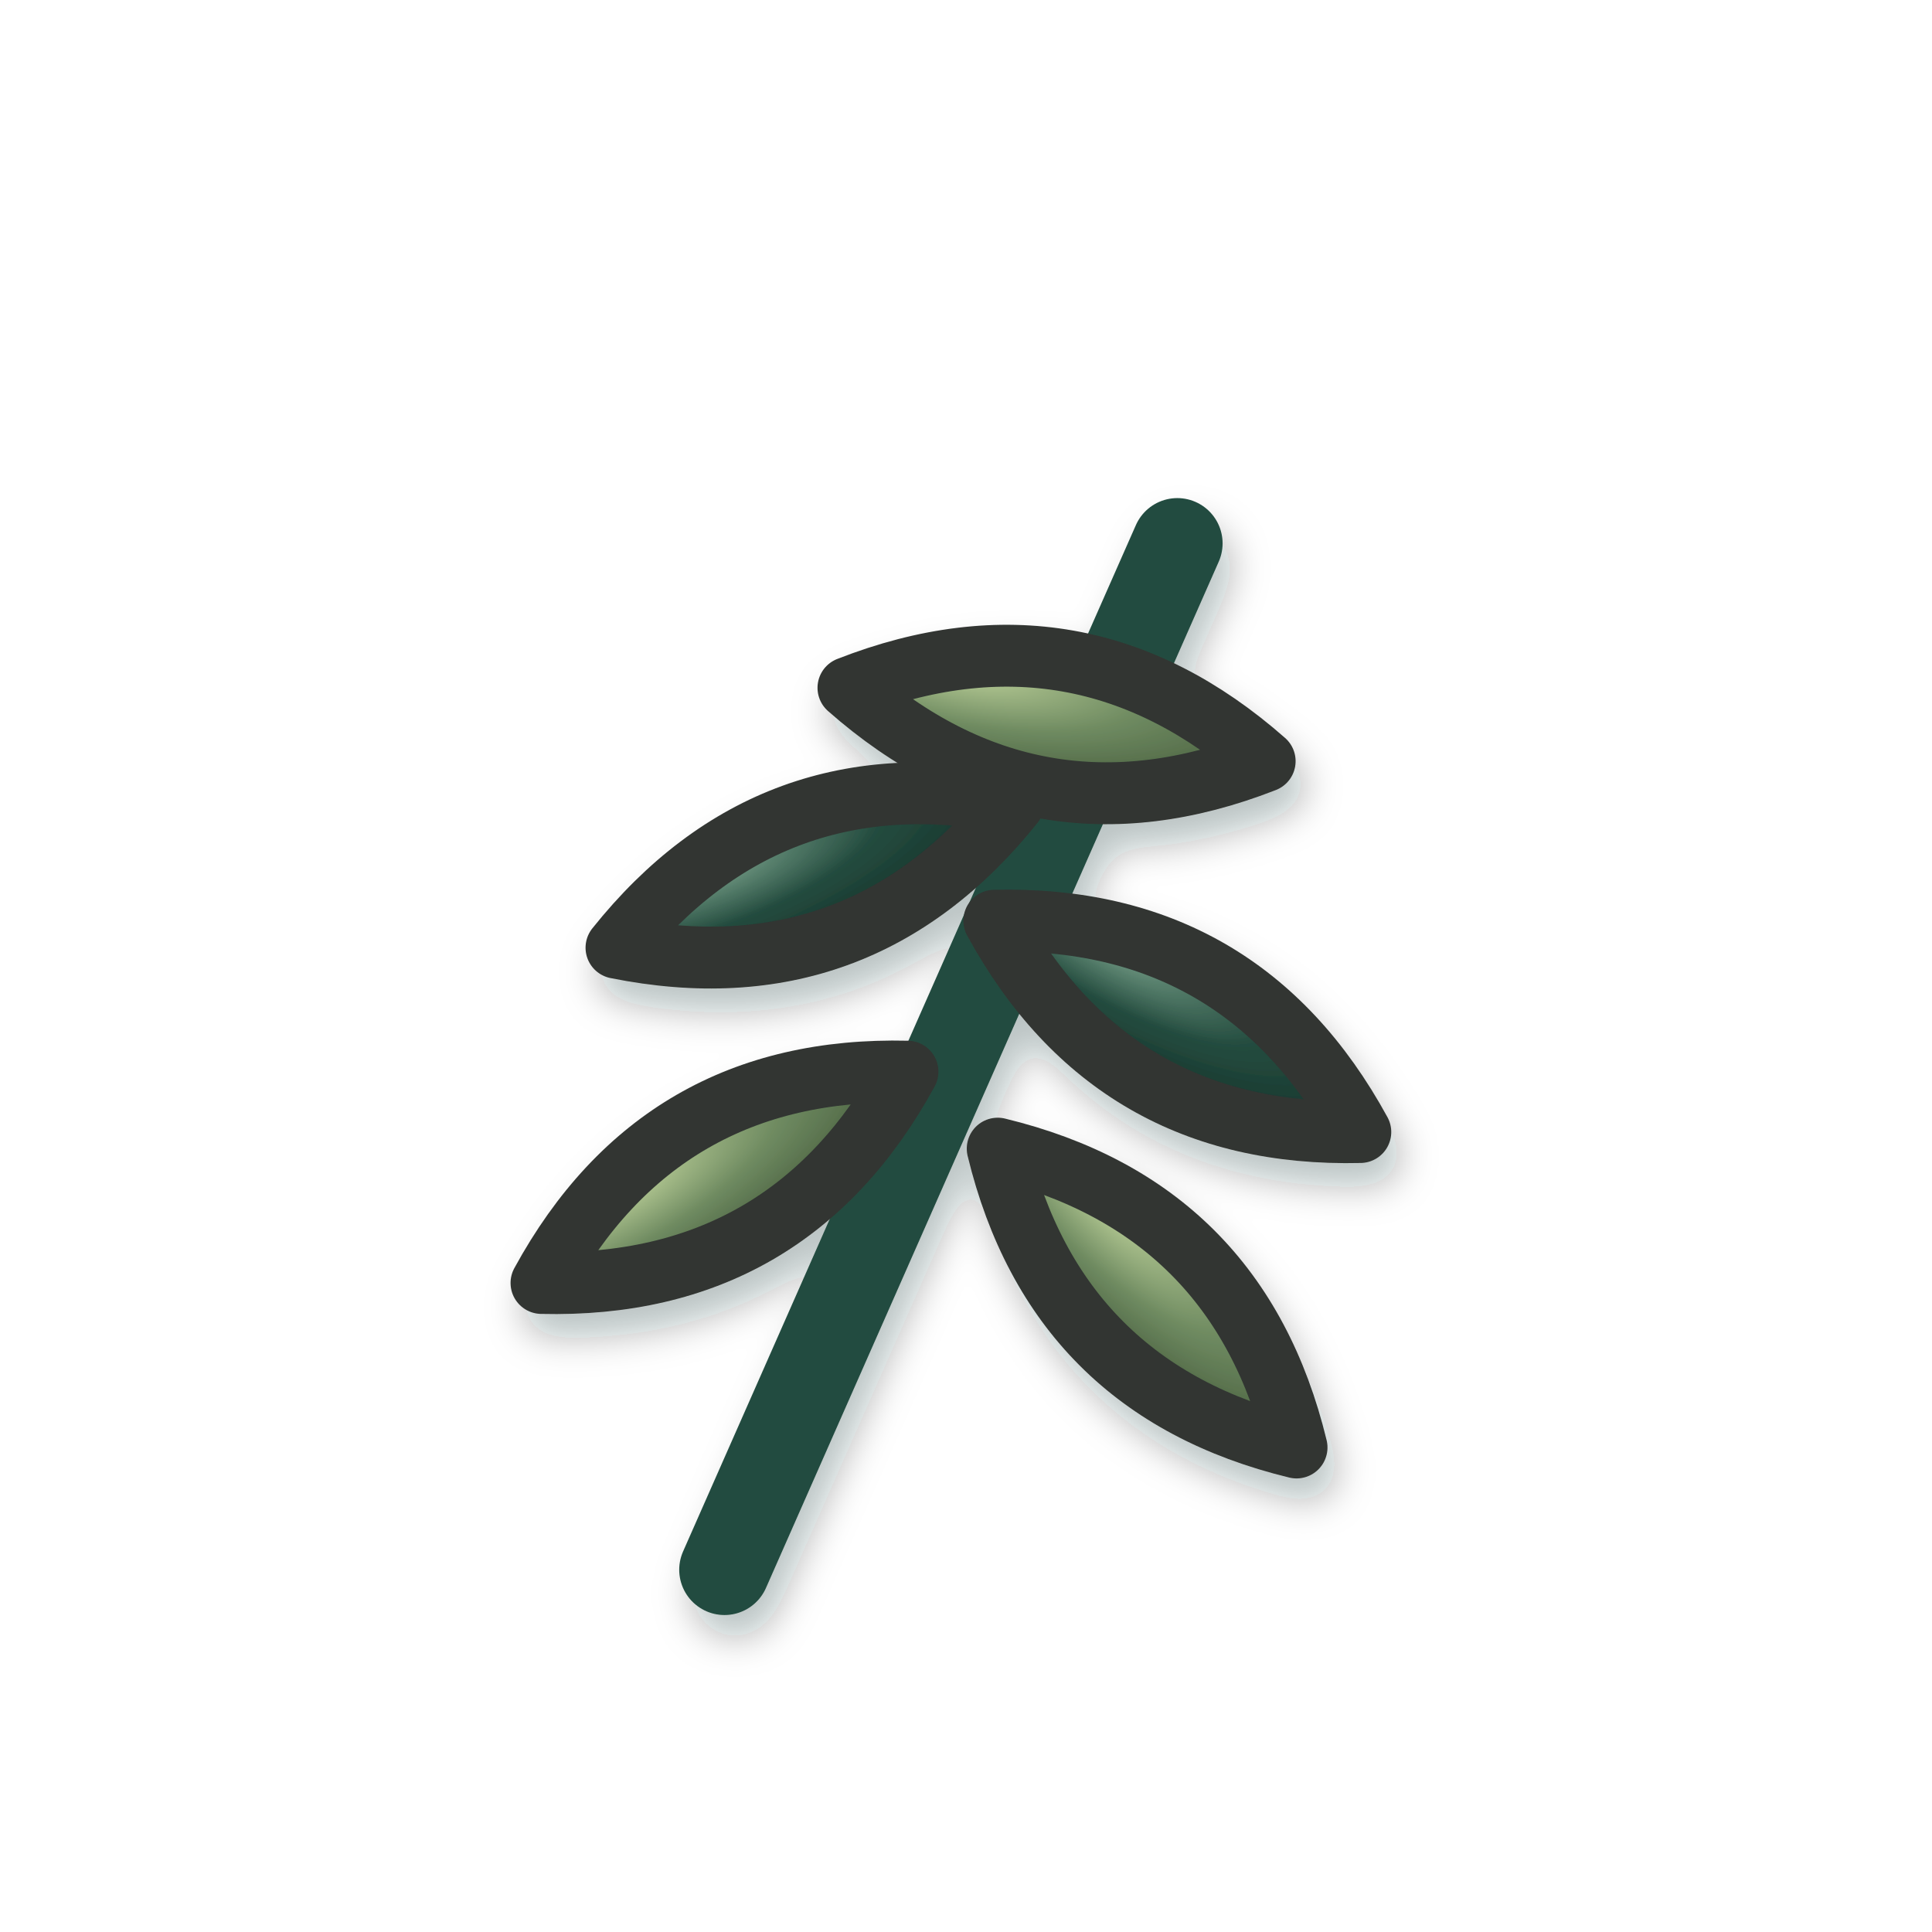
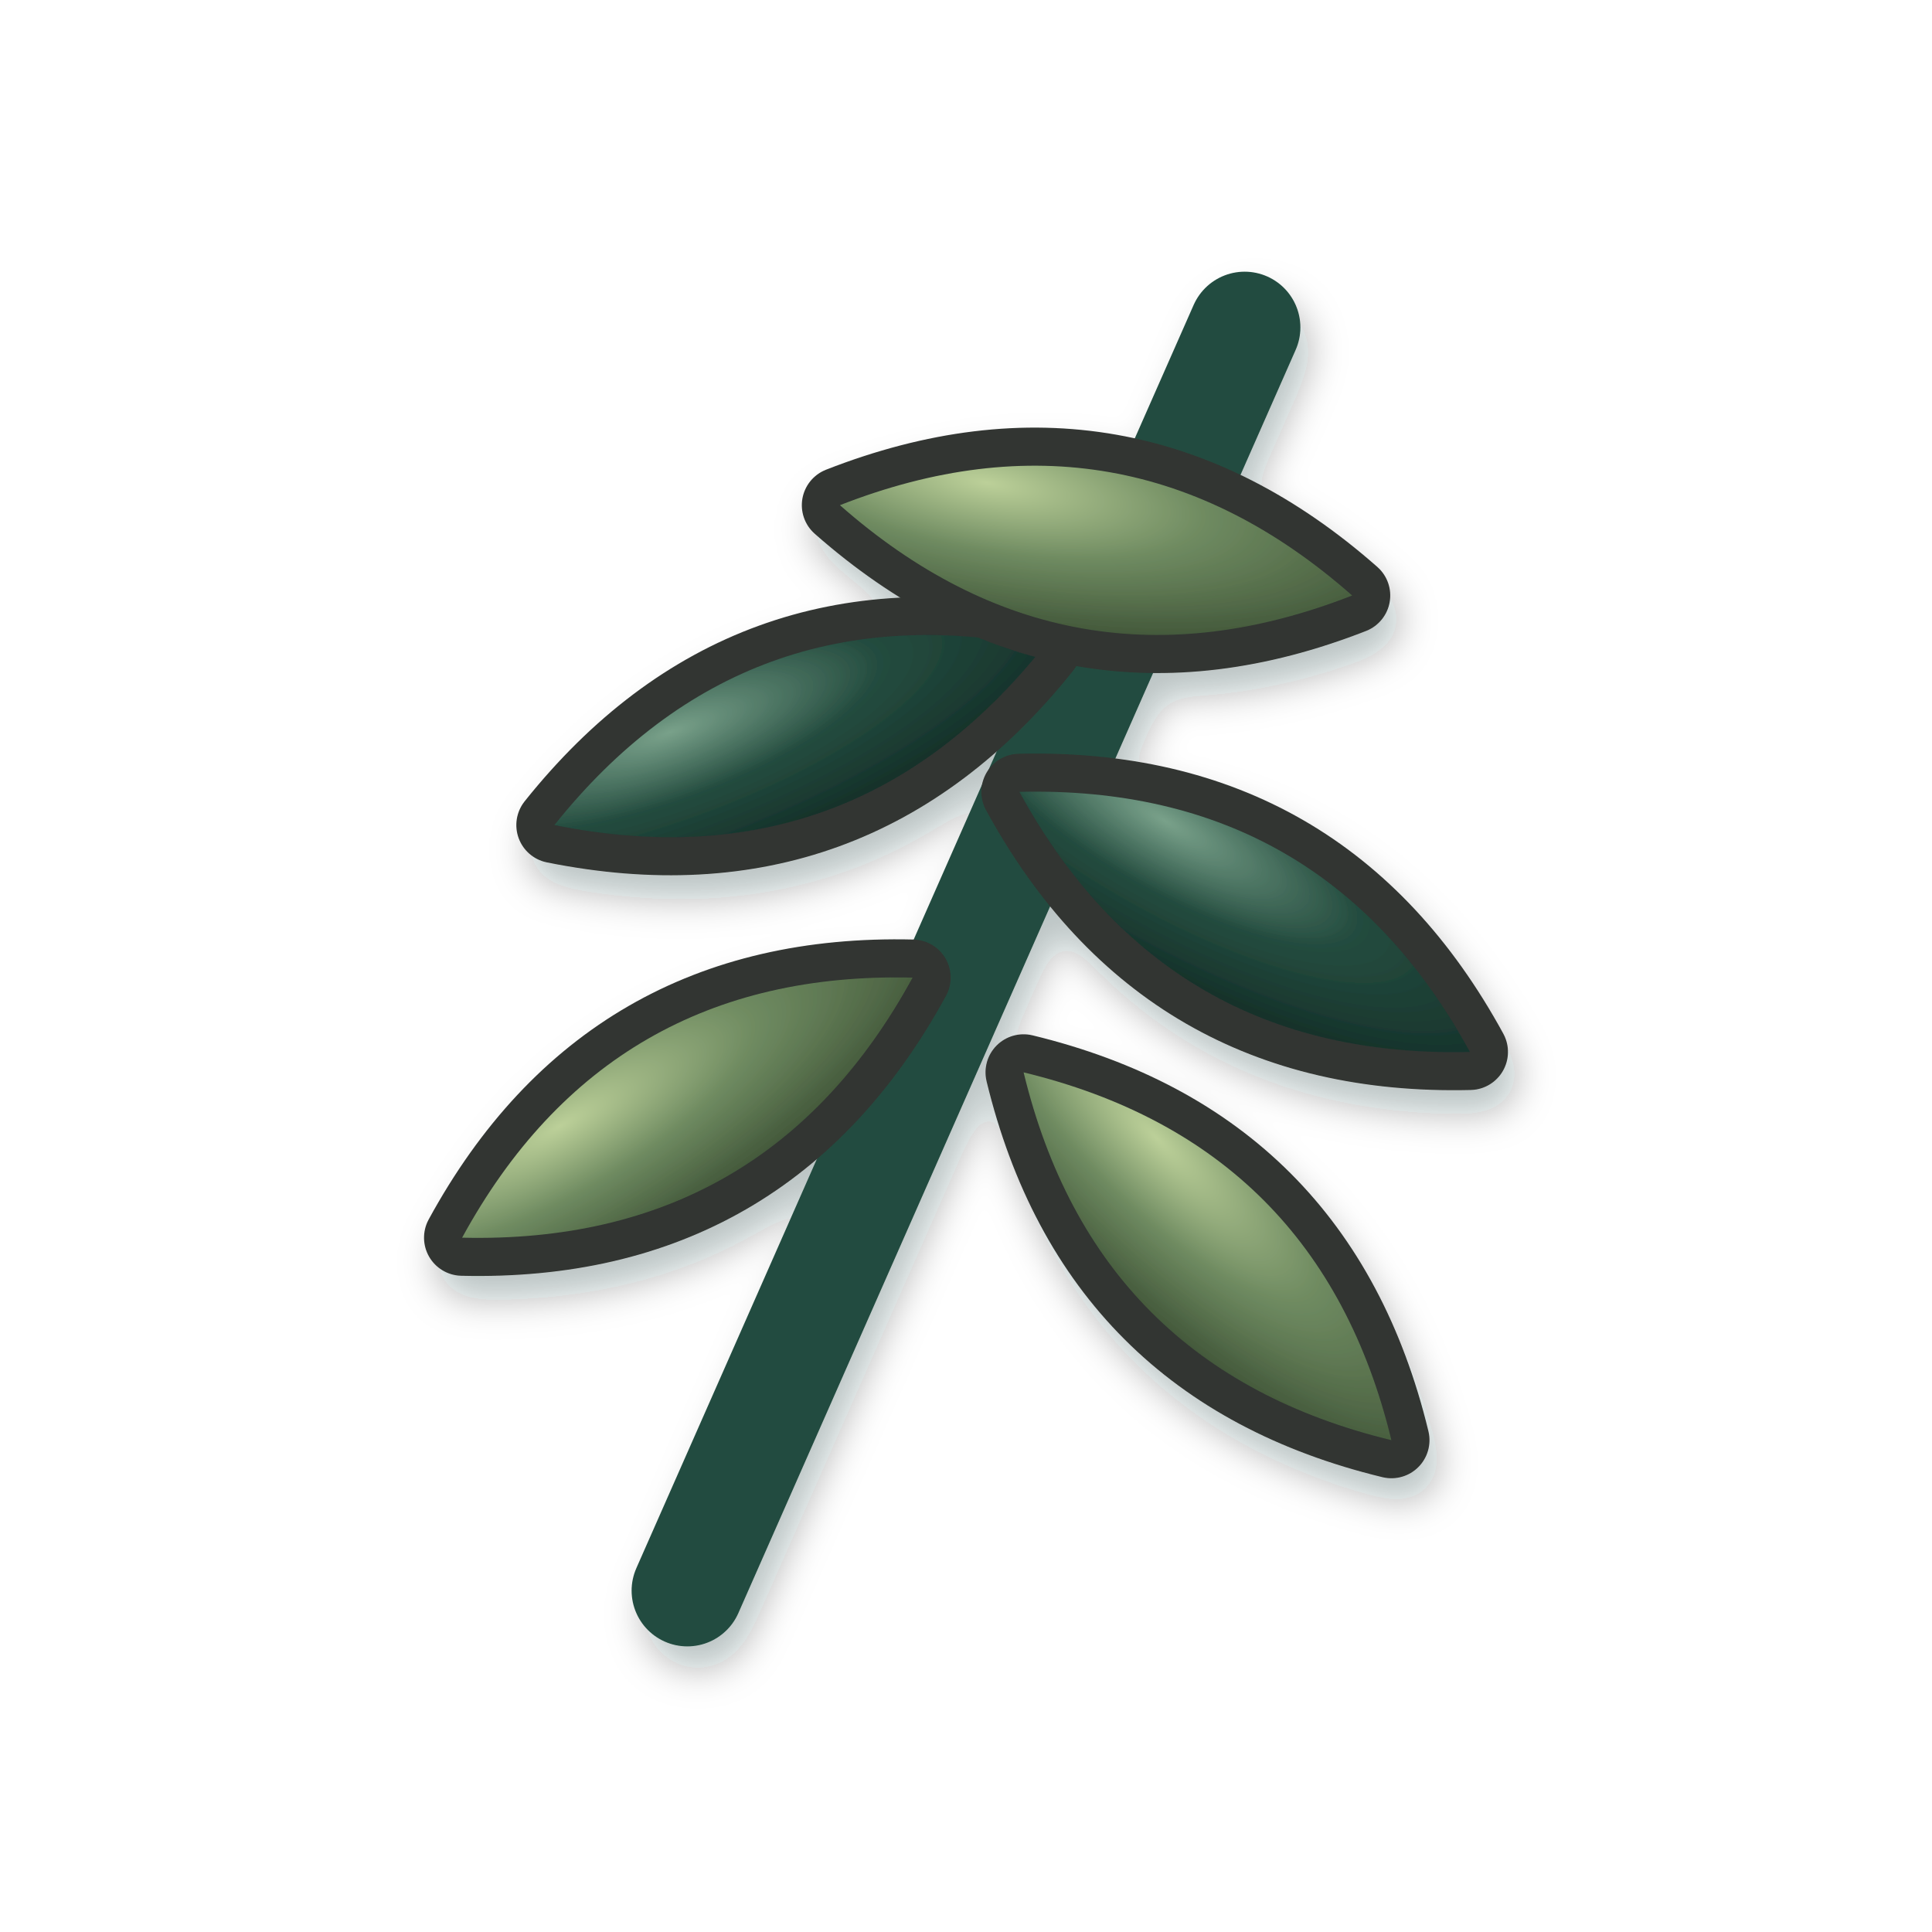
- <svg xmlns="http://www.w3.org/2000/svg" viewBox="0 0 64 64" width="64" height="64" role="img" aria-labelledby="t">
-   <style>.ink-s{stroke:#303532}.ink-f{fill:#303532}.paper-s{stroke:#F3E8CF}.paper-f{fill:#F3E8CF}@media(prefers-color-scheme:dark){.ink-s{stroke:#F3E8CF}.ink-f{fill:#F3E8CF}.paper-s{stroke:#303532}.paper-f{fill:#303532}}</style>
+ <svg xmlns="http://www.w3.org/2000/svg" viewBox="0 0 64 64" role="img" aria-labelledby="basil-title" data-aisle="Produce" data-render-style="dimensional">
  <defs>
-     <filter id="basil-depth" x="-18%" y="-18%" width="136%" height="140%" color-interpolation-filters="sRGB">
-       <feDropShadow dx="0.35" dy="0.8" stdDeviation="0.6" flood-color="#111815" flood-opacity="0.27" />
-     </filter>
+     <radialGradient id="basil-green" cx="27%" cy="20%" r="88%">
+       <stop offset="0" stop-color="#79A18A" />
+       <stop offset="0.48" stop-color="#244C3F" />
+       <stop offset="1" stop-color="#142F28" />
+     </radialGradient>
    <radialGradient id="basil-green2" cx="27%" cy="20%" r="88%">
      <stop offset="0" stop-color="#BCD099" />
      <stop offset="0.48" stop-color="#6F8B61" />
      <stop offset="1" stop-color="#405538" />
    </radialGradient>
-     <radialGradient id="basil-green" cx="27%" cy="20%" r="88%">
-       <stop offset="0" stop-color="#79A18A" />
-       <stop offset="0.48" stop-color="#244C3F" />
-       <stop offset="1" stop-color="#142F28" />
+     <radialGradient id="basil-clay" cx="27%" cy="20%" r="88%">
+       <stop offset="0" stop-color="#F1A176" />
+       <stop offset="0.48" stop-color="#C66B3D" />
+       <stop offset="1" stop-color="#813A26" />
    </radialGradient>
+     <radialGradient id="basil-clay2" cx="27%" cy="20%" r="88%">
+       <stop offset="0" stop-color="#F6C79F" />
+       <stop offset="0.48" stop-color="#DF9A68" />
+       <stop offset="1" stop-color="#A85C3B" />
+     </radialGradient>
+     <radialGradient id="basil-charcoal" cx="27%" cy="20%" r="88%">
+       <stop offset="0" stop-color="#758078" />
+       <stop offset="0.48" stop-color="#303532" />
+       <stop offset="1" stop-color="#151917" />
+     </radialGradient>
+     <radialGradient id="basil-cream" cx="27%" cy="20%" r="88%">
+       <stop offset="0" stop-color="#FFFDF2" />
+       <stop offset="0.48" stop-color="#F3E8CF" />
+       <stop offset="1" stop-color="#C6B184" />
+     </radialGradient>
+     <radialGradient id="basil-cream2" cx="27%" cy="20%" r="88%">
+       <stop offset="0" stop-color="#F4E8CB" />
+       <stop offset="0.48" stop-color="#D8C9A7" />
+       <stop offset="1" stop-color="#A8956C" />
+     </radialGradient>
+     <radialGradient id="basil-gold" cx="27%" cy="20%" r="88%">
+       <stop offset="0" stop-color="#F8D878" />
+       <stop offset="0.48" stop-color="#D8A94F" />
+       <stop offset="1" stop-color="#98651F" />
+     </radialGradient>
+     <radialGradient id="basil-red" cx="27%" cy="20%" r="88%">
+       <stop offset="0" stop-color="#DC8066" />
+       <stop offset="0.48" stop-color="#9E4938" />
+       <stop offset="1" stop-color="#5E2824" />
+     </radialGradient>
+     <filter id="basil-depth" x="-18%" y="-18%" width="136%" height="140%" color-interpolation-filters="sRGB">
+       <feDropShadow dx="0.35" dy="0.8" stdDeviation="0.6" flood-color="#111815" flood-opacity="0.27" />
+     </filter>
  </defs>
-   <g class="ink-s" stroke-width="2.05" stroke-linecap="round" stroke-linejoin="round" filter="url(#basil-depth)">
-     <path d="M24 52L39 18" fill="none" stroke="#244C3F" stroke-width="3" />
-     <path d="M17 39Q24 34.73 31 39Q24 43.27 17 39Z" fill="url(#basil-green2)" data-tone="green2" transform="rotate(-30 24 39)" />
-     <path d="M20 29Q27 24.73 34 29Q27 33.27 20 29Z" fill="url(#basil-green)" data-tone="green" transform="rotate(-20 27 29)" />
-     <path d="M28 24Q35 19.73 42 24Q35 28.27 28 24Z" fill="url(#basil-green2)" data-tone="green2" transform="rotate(10 35 24)" />
-     <path d="M32 34Q39 29.73 46 34Q39 38.27 32 34Z" fill="url(#basil-green)" data-tone="green" transform="rotate(30 39 34)" />
-     <path d="M31 43Q38 38.73 45 43Q38 47.27 31 43Z" fill="url(#basil-green2)" data-tone="green2" transform="rotate(45 38 43)" />
+   <style>
+     .food-icon { color-scheme: light dark; }
+     @media (prefers-color-scheme: dark) {
+       .food-icon { stroke: #F3E8CF; }
+ 
+       .food-icon [data-tone="charcoal"] { fill: url(#basil-cream); }
+       .food-icon [data-tone="cream"] { fill: url(#basil-charcoal); }
+       .food-icon [fill="#303532"] { fill: #F3E8CF; }
+       .food-icon [fill="#F3E8CF"] { fill: #303532; }
+       .food-icon [stroke="#303532"] { stroke: #F3E8CF; }
+       .food-icon [stroke="#F3E8CF"] { stroke: #303532; }
+     }
+   </style>
+   <g class="food-icon" stroke="#303532" stroke-width="2.05" stroke-linecap="round" stroke-linejoin="round" paint-order="stroke fill" filter="url(#basil-depth)">
+     <g class="optical-alignment" transform="translate(32 32) scale(1.23077) translate(-31.5 -35.1875)">
+       <path d="M24 52L39 18" fill="none" stroke="#244C3F" stroke-width="3" />
+       <path d="M17 39Q24 34.73 31 39Q24 43.27 17 39Z" fill="url(#basil-green2)" data-tone="green2" transform="rotate(-30 24 39)" />
+       <path d="M20 29Q27 24.73 34 29Q27 33.27 20 29Z" fill="url(#basil-green)" data-tone="green" transform="rotate(-20 27 29)" />
+       <path d="M28 24Q35 19.73 42 24Q35 28.27 28 24Z" fill="url(#basil-green2)" data-tone="green2" transform="rotate(10 35 24)" />
+       <path d="M32 34Q39 29.73 46 34Q39 38.27 32 34Z" fill="url(#basil-green)" data-tone="green" transform="rotate(30 39 34)" />
+       <path d="M31 43Q38 38.73 45 43Q38 47.27 31 43Z" fill="url(#basil-green2)" data-tone="green2" transform="rotate(45 38 43)" />
+     </g>
  </g>
</svg>
